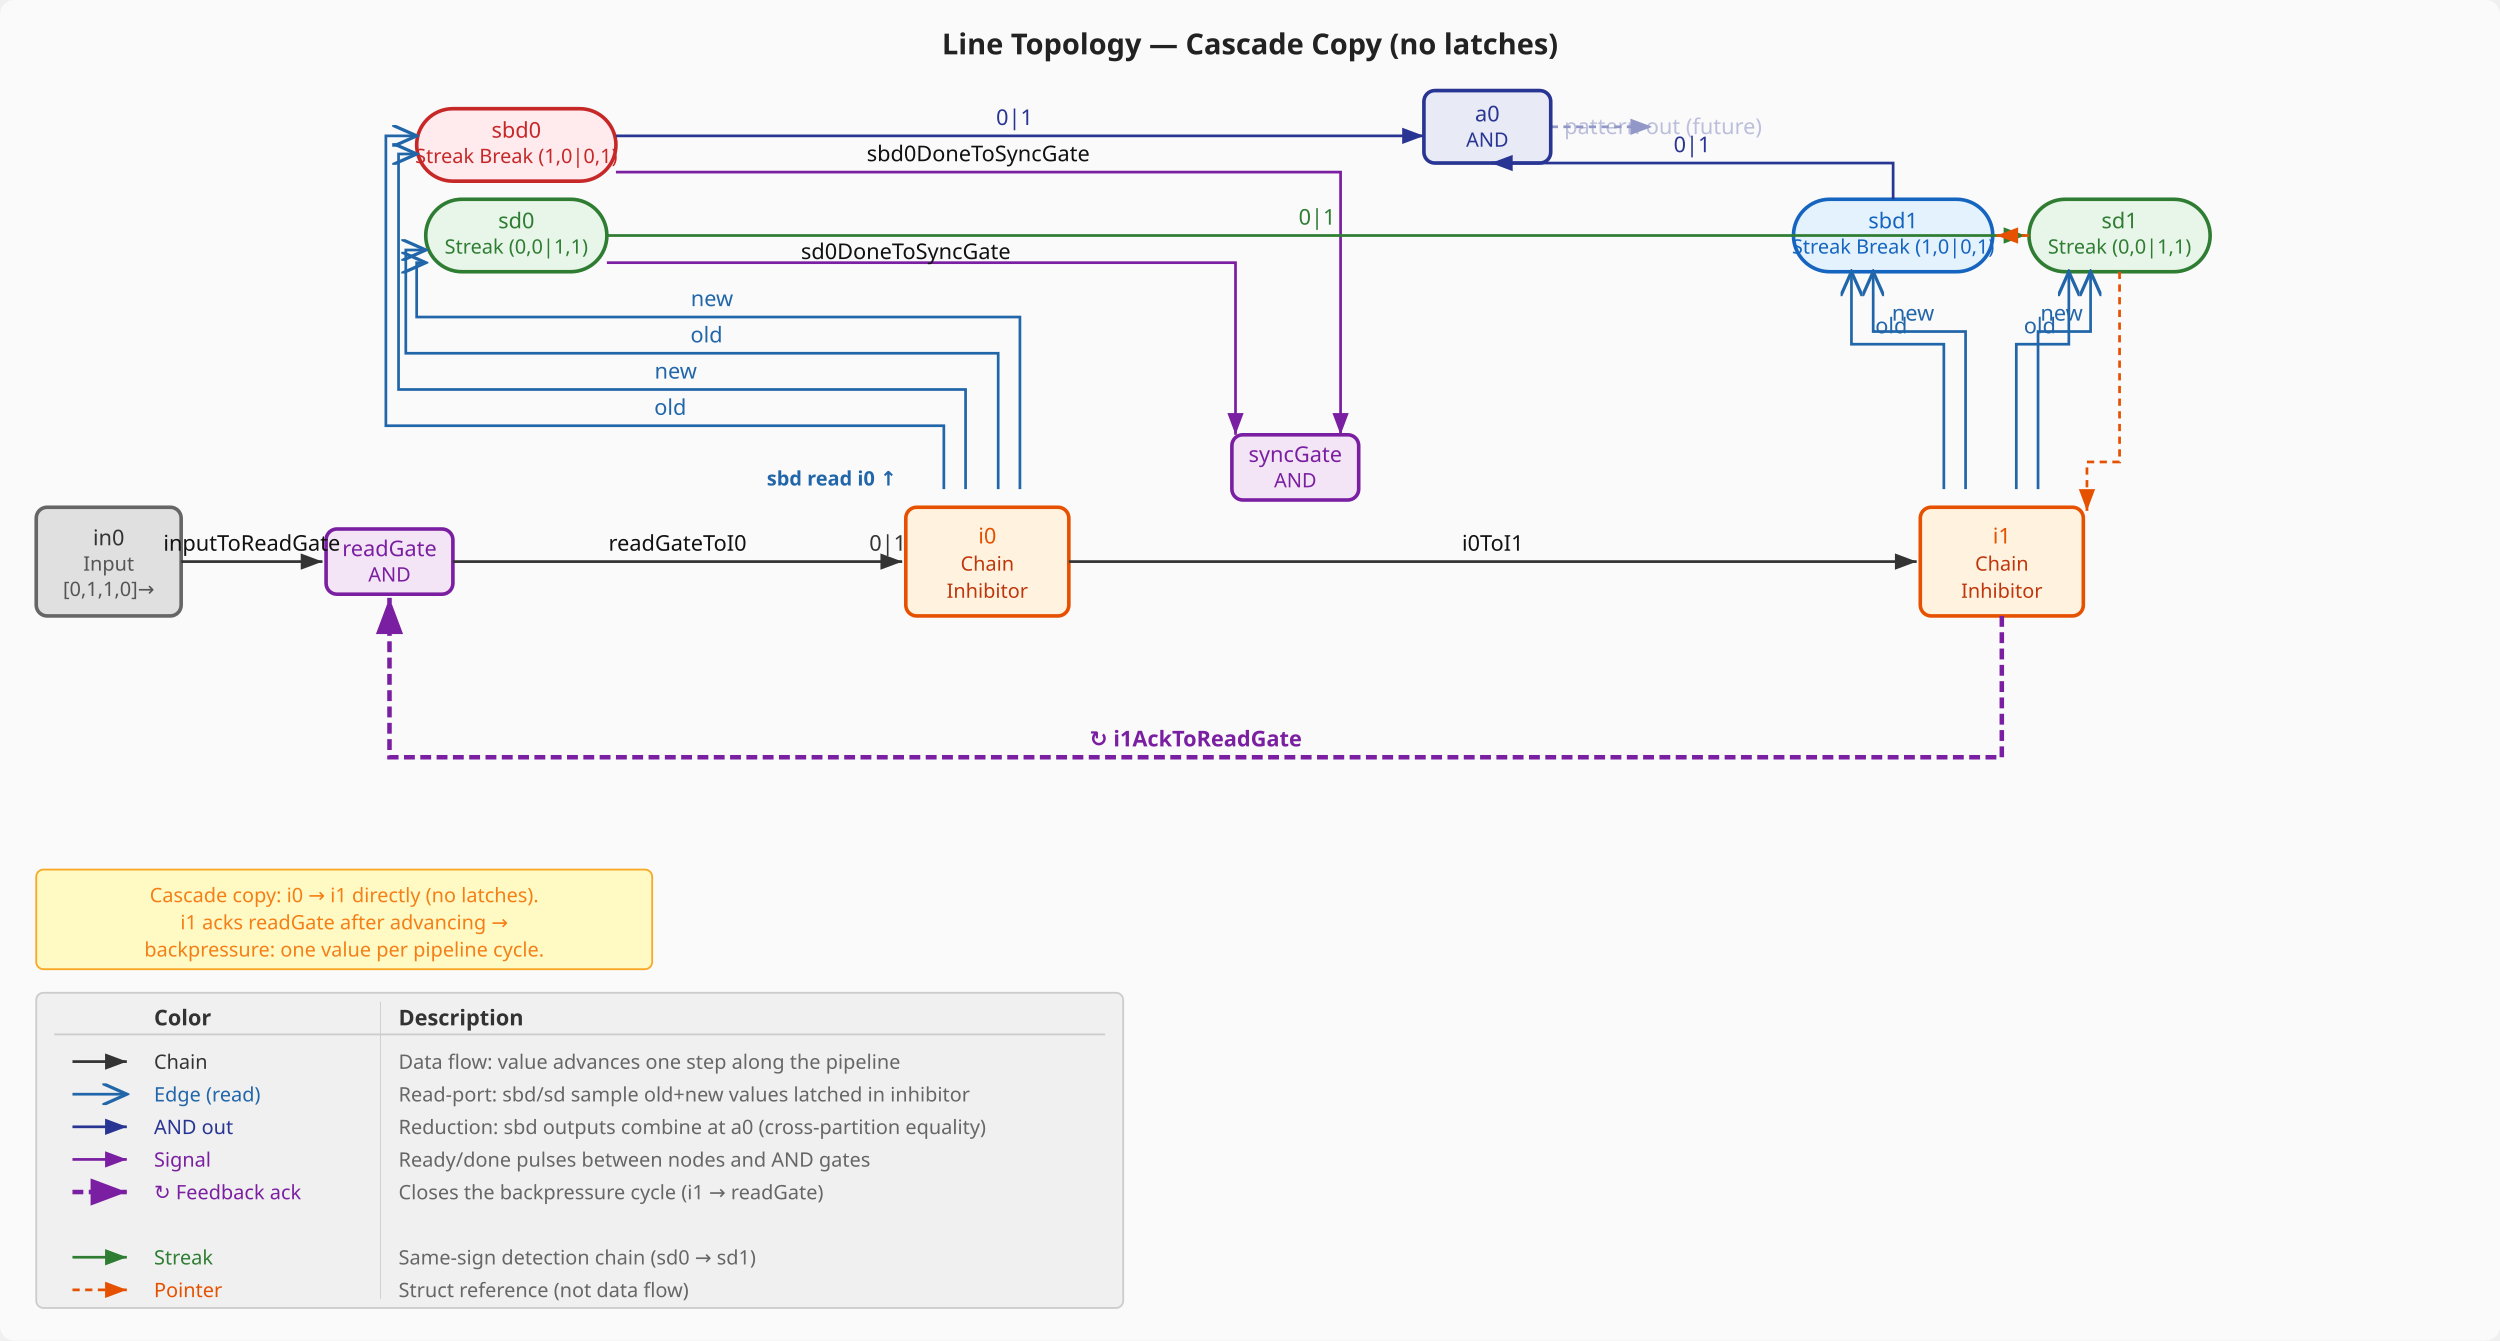
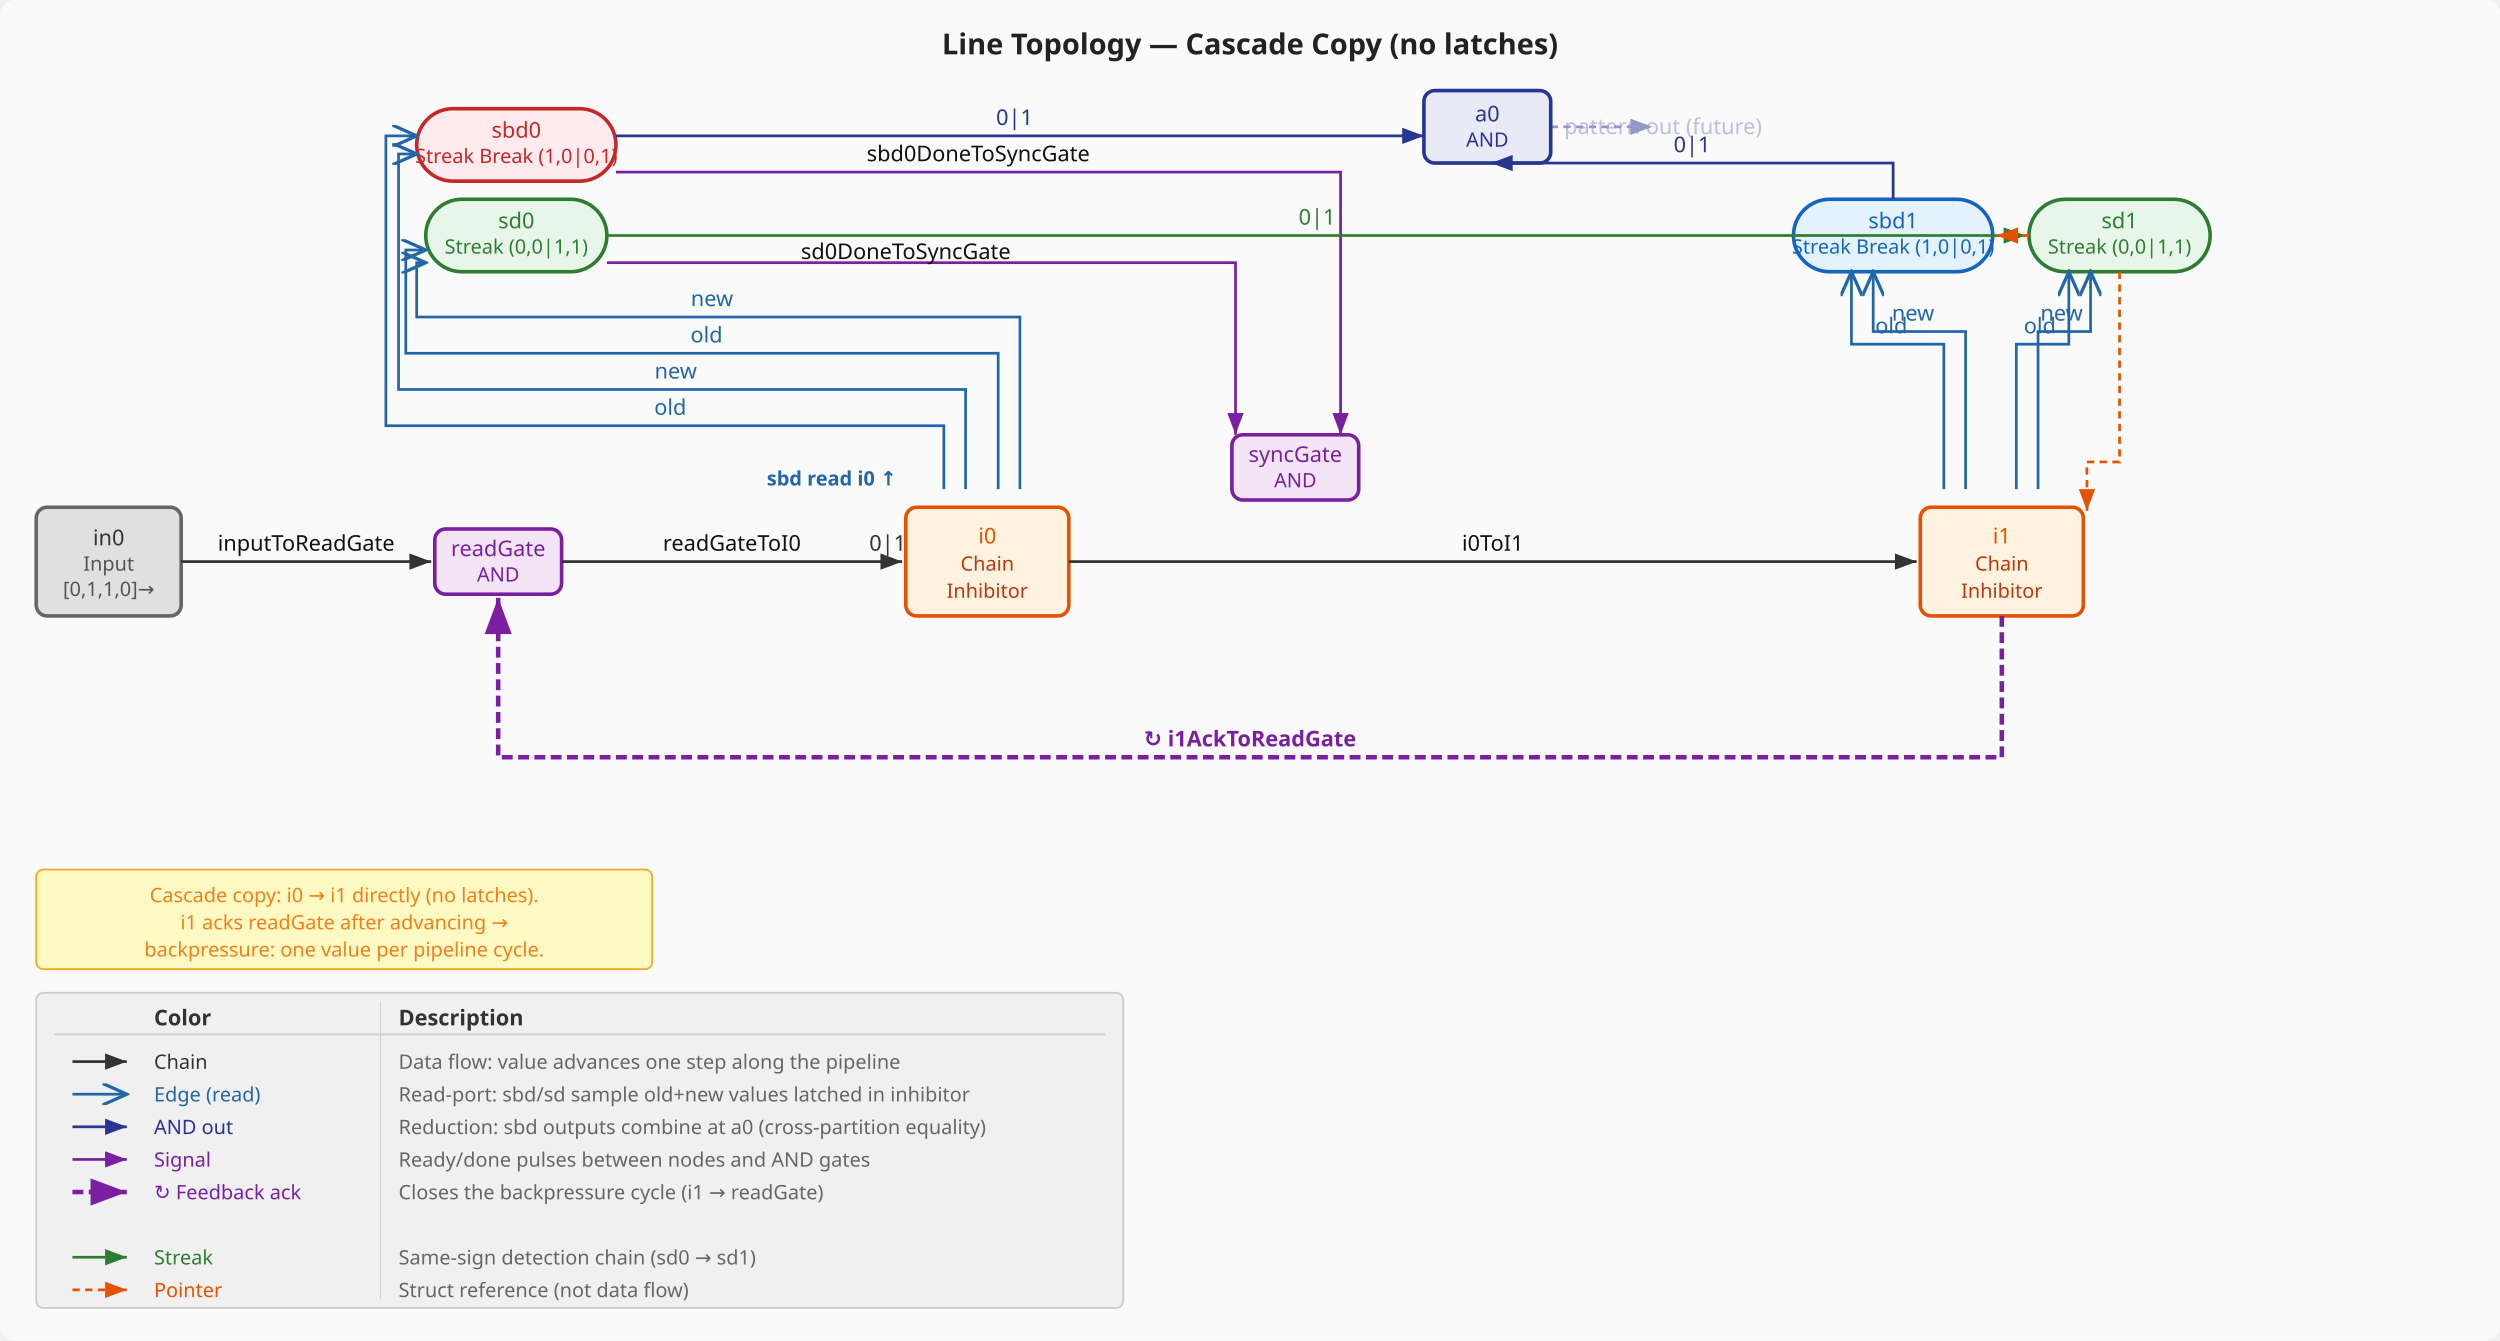
<svg xmlns="http://www.w3.org/2000/svg" viewBox="0 0 1380 740" font-weight="400" font-family="ui-sans-serif, system-ui, sans-serif">
  <style>
    svg { font-family: ui-sans-serif, system-ui, sans-serif; font-size: 12px; font-weight: 400; }

    /* ── Background ─────────────────────────────────────────── */
    .diagram-bg { fill: #fafafa; }

    /* ── Node shapes ─────────────────────────────────────────── */
    .shape-input    { fill: #e0e0e0; stroke: #666;    stroke-width: 2; }
    .shape-inhibitor{ fill: #fff3e0; stroke: #e65100; stroke-width: 2; }
    .shape-and-gate { fill: #f3e5f5; stroke: #7b1fa2; stroke-width: 2; }
    .shape-pattern-and { fill: #e8eaf6; stroke: #283593; stroke-width: 2; }
    .shape-sbd0     { fill: #ffebee; stroke: #c62828; stroke-width: 2; }
    .shape-sbd1     { fill: #e3f2fd; stroke: #1565c0; stroke-width: 2; }
    .shape-sd       { fill: #e8f5e9; stroke: #2e7d32; stroke-width: 2; }

    /* ── Node text ───────────────────────────────────────────── */
    .node-title    { text-anchor: middle; font-weight: normal; font-size: 12px; }
    .node-sublabel { text-anchor: middle; font-weight: normal; font-size: 11px; }
    .node-type     { text-anchor: middle; font-weight: normal; font-size: 11px; }

    .text-input    { fill: #333; }
    .text-sublabel { fill: #555; }
    .text-inhibitor{ fill: #e65100; }
    .text-inhibitor-sub { fill: #bf360c; }
    .text-and-gate { fill: #7b1fa2; }
    .text-pattern-and { fill: #283593; }
    .text-sbd0     { fill: #c62828; }
    .text-sbd1     { fill: #1565c0; }
    .text-sd       { fill: #2e7d32; }

    /* ── Edge lines ──────────────────────────────────────────── */
    .chain           { stroke: #333;    stroke-width: 1.5px; fill: none; marker-end: url(#arrow); }
    .edge-connection { stroke: #2266aa; stroke-width: 1.5px; fill: none; marker-end: url(#arrow-blue-open); }
    .and-out         { stroke: #283593; stroke-width: 1.5px; fill: none; marker-end: url(#arrow-indigo); }
    .signal          { stroke: #7b1fa2; stroke-width: 1.5px; fill: none; marker-end: url(#arrow-magenta); }
    .feedback-ack    { stroke: #7b1fa2; stroke-width: 2.5px; fill: none; stroke-dasharray: 6 3; marker-end: url(#arrow-magenta); }
    .streak          { stroke: #2e7d32; stroke-width: 1.5px; fill: none; marker-end: url(#arrow-green); }
    .pointer         { stroke: #e65100; stroke-width: 1.5px; fill: none; stroke-dasharray: 4 3; marker-end: url(#arrow-orange); }
    .future-out      { stroke: #283593; stroke-width: 1.5px; fill: none; stroke-dasharray: 4 3; opacity: 0.5; marker-end: url(#arrow-indigo); }

    /* ── Edge labels ─────────────────────────────────────────── */
    .edge-label  { font-size: 12px; text-anchor: middle; }
    .value-label { font-size: 12px; text-anchor: middle; }

    /* ── Annotation / legend ─────────────────────────────────── */
    .behavior-note-bg  { fill: #fff9c4; stroke: #f9a825; }
    .behavior-note-text { fill: #f57f17; text-anchor: middle; }
    .legend-bg         { fill: #f0f0f0; stroke: #ccc; }
    .legend-heading    { font-weight: bold; font-size: 12px; fill: #333; }
    .legend-name       { font-size: 11px; }
    .legend-desc       { font-size: 11px; fill: #666; }
    .legend-divider    { stroke: #ccc; }
    .title-text        { font-size: 16px; font-weight: bold; fill: #222; text-anchor: middle; }
  </style>
  <defs>
    <marker id="arrow" markerWidth="8" markerHeight="6" refX="8" refY="3" orient="auto">
      <path d="M0,0 L8,3 L0,6" fill="#333" />
    </marker>
    <marker id="arrow-blue" markerWidth="8" markerHeight="6" refX="8" refY="3" orient="auto">
      <path d="M0,0 L8,3 L0,6" fill="#2266aa" />
    </marker>
    <marker id="arrow-blue-open" markerWidth="10" markerHeight="8" refX="9" refY="4" orient="auto">
      <path d="M0,0 L9,4 L0,8" fill="none" stroke="#2266aa" stroke-width="1.2" />
    </marker>
    <marker id="arrow-indigo" markerWidth="8" markerHeight="6" refX="8" refY="3" orient="auto">
      <path d="M0,0 L8,3 L0,6" fill="#283593" />
    </marker>
    <marker id="arrow-green" markerWidth="8" markerHeight="6" refX="8" refY="3" orient="auto">
      <path d="M0,0 L8,3 L0,6" fill="#2e7d32" />
    </marker>
    <marker id="arrow-orange" markerWidth="8" markerHeight="6" refX="8" refY="3" orient="auto">
      <path d="M0,0 L8,3 L0,6" fill="#e65100" />
    </marker>
    <marker id="arrow-magenta" markerWidth="8" markerHeight="6" refX="8" refY="3" orient="auto">
      <path d="M0,0 L8,3 L0,6" fill="#7b1fa2" />
    </marker>
    <marker id="arrow-teal" markerWidth="8" markerHeight="6" refX="8" refY="3" orient="auto">
      <path d="M0,0 L8,3 L0,6" fill="#00838f" />
    </marker>
  </defs>
  <rect width="1380" height="740" rx="8" class="diagram-bg" />
  <text x="690" y="30" class="title-text">Line Topology — Cascade Copy (no latches)</text>
  <g id="node-a0" data-role="pattern-and-gate">
    <rect x="786" y="50" width="70" height="40" rx="6" class="shape-pattern-and" />
    <text x="821" y="67" font-weight="100" class="node-title text-pattern-and">a0</text>
    <text x="821" y="81" font-weight="100" class="node-type text-pattern-and">AND</text>
  </g>
  <g id="node-sd0" data-role="streak-detector" data-index="0">
    <rect x="235" y="110" width="100" height="40" rx="20" class="shape-sd" />
    <text x="285" y="126" font-weight="100" class="node-title text-sd">sd0</text>
    <text x="285" y="140" font-weight="100" class="node-type text-sd">Streak (0,0|1,1)</text>
  </g>
  <g id="node-sbd0" data-role="streak-break-detector" data-index="0">
    <rect x="230" y="60" width="110" height="40" rx="20" class="shape-sbd0" />
    <text x="285" y="76" font-weight="100" class="node-title text-sbd0">sbd0</text>
    <text x="285" y="90" font-weight="100" class="node-type text-sbd0">Streak Break (1,0|0,1)</text>
  </g>
  <g id="node-sbd1" data-role="streak-break-detector" data-index="1">
    <rect x="990" y="110" width="110" height="40" rx="20" class="shape-sbd1" />
    <text x="1045" y="126" font-weight="100" class="node-title text-sbd1">sbd1</text>
    <text x="1045" y="140" font-weight="100" class="node-type text-sbd1">Streak Break (1,0|0,1)</text>
  </g>
  <g id="node-sd1" data-role="streak-detector" data-index="1">
    <rect x="1120" y="110" width="100" height="40" rx="20" class="shape-sd" />
    <text x="1170" y="126" font-weight="100" class="node-title text-sd">sd1</text>
    <text x="1170" y="140" font-weight="100" class="node-type text-sd">Streak (0,0|1,1)</text>
  </g>
  <g id="node-syncGate" data-role="and-gate">
    <rect x="680" y="240" width="70" height="36" rx="6" class="shape-and-gate" />
    <text x="715" y="255" font-weight="100" class="node-title text-and-gate">syncGate</text>
    <text x="715" y="269" font-weight="100" class="node-type text-and-gate">AND</text>
  </g>
  <g id="node-in0" data-role="input">
    <rect x="20" y="280" width="80" height="60" rx="6" class="shape-input" />
    <text x="60" y="301" font-weight="100" class="node-title text-input">in0</text>
    <text x="60" y="315" font-weight="100" class="node-sublabel text-sublabel">Input</text>
    <text x="60" y="329" font-weight="100" class="node-type text-sublabel">[0,1,1,0]→</text>
  </g>
  <g id="node-i0" data-role="inhibitor" data-index="0">
    <rect x="500" y="280" width="90" height="60" rx="6" class="shape-inhibitor" />
    <text x="545" y="300" font-weight="100" class="node-title text-inhibitor">i0</text>
    <text x="545" y="315" font-weight="100" class="node-sublabel text-inhibitor-sub">Chain</text>
    <text x="545" y="330" font-weight="100" class="node-sublabel text-inhibitor-sub">Inhibitor</text>
  </g>
  <g id="node-i1" data-role="inhibitor" data-index="1">
    <rect x="1060" y="280" width="90" height="60" rx="6" class="shape-inhibitor" />
    <text x="1105" y="300" font-weight="100" class="node-title text-inhibitor">i1</text>
    <text x="1105" y="315" font-weight="100" class="node-sublabel text-inhibitor-sub">Chain</text>
    <text x="1105" y="330" font-weight="100" class="node-sublabel text-inhibitor-sub">Inhibitor</text>
  </g>
  <g id="node-readGate" data-role="and-gate">
-     <rect x="180" y="292" width="70" height="36" rx="6" class="shape-and-gate" />
-     <text x="215" y="307" font-weight="100" class="node-title text-and-gate">readGate</text>
-     <text x="215" y="321" font-weight="100" class="node-type text-and-gate">AND</text>
+     <rect x="240" y="292" width="70" height="36" rx="6" class="shape-and-gate" />
+     <text x="275" y="307" font-weight="100" class="node-title text-and-gate">readGate</text>
+     <text x="275" y="321" font-weight="100" class="node-type text-and-gate">AND</text>
  </g>
  <g id="edge-readGateToI0" data-role="edge" class="chain">
-     <line x1="250" y1="310" x2="498" y2="310" />
-     <text x="374" y="304" font-weight="300" fill="#111" stroke="none" class="edge-label">readGateToI0</text>
+     <line x1="310" y1="310" x2="498" y2="310" />
+     <text x="404" y="304" font-weight="300" fill="#111" stroke="none" class="edge-label">readGateToI0</text>
    <text x="490" y="304" font-weight="300" fill="#333" stroke="none" class="value-label" text-anchor="end">0|1</text>
  </g>
  <g id="edge-i0ToI1" data-role="edge" class="chain">
    <line x1="590" y1="310" x2="1058" y2="310" />
    <text x="824" y="304" font-weight="300" fill="#111" stroke="none" class="edge-label">i0ToI1</text>
  </g>
  <g id="edge-inputToReadGate" data-role="edge" class="chain">
-     <line x1="100" y1="310" x2="178" y2="310" />
-     <text x="139" y="304" font-weight="300" fill="#111" stroke="none" class="edge-label" text-anchor="middle">inputToReadGate</text>
+     <line x1="100" y1="310" x2="238" y2="310" />
+     <text x="169" y="304" font-weight="300" fill="#111" stroke="none" class="edge-label" text-anchor="middle">inputToReadGate</text>
  </g>
  <g id="edge-i1AckToReadGate" data-role="edge" class="feedback-ack">
-     <path d="M1105,340 L1105,418 L215,418 L215,330" />
-     <text x="660" y="412" font-weight="600" fill="#7b1fa2" stroke="none" class="edge-label">↻ i1AckToReadGate</text>
+     <path d="M1105,340 L1105,418 L275,418 L275,330" />
+     <text x="690" y="412" font-weight="600" fill="#7b1fa2" stroke="none" class="edge-label">↻ i1AckToReadGate</text>
  </g>
  <g id="edge-sbd0DoneToSyncGate" data-role="edge" class="signal">
    <path d="M340,95 L740,95 L740,240" />
    <text x="540" y="89" font-weight="300" fill="#111" stroke="none" class="edge-label" text-anchor="middle">sbd0DoneToSyncGate</text>
  </g>
  <g id="edge-sd0DoneToSyncGate" data-role="edge" class="signal">
    <path d="M335,145 L682,145 L682,240" />
    <text x="500" y="143" font-weight="300" fill="#111" stroke="none" class="edge-label" text-anchor="middle">sd0DoneToSyncGate</text>
  </g>
  <g id="edge-i0-sd0-old" data-role="edge" class="edge-connection">
    <path d="M551,270 L551,195 L224,195 L224,138 L235,138" />
    <text x="390" y="189" font-weight="300" fill="#2266aa" stroke="none" class="value-label">old</text>
  </g>
  <g id="edge-i0-sd0-new" data-role="edge" class="edge-connection">
    <path d="M563,270 L563,175 L230,175 L230,145 L235,145" />
    <text x="393" y="169" font-weight="300" fill="#2266aa" stroke="none" class="value-label">new</text>
  </g>
  <g id="edge-i0-sbd0-old" data-role="edge" class="edge-connection">
    <path d="M521,270 L521,235 L213,235 L213,75 L230,75" />
    <text x="370" y="229" font-weight="300" fill="#2266aa" stroke="none" class="value-label">old</text>
    <text x="495" y="268" font-weight="600" fill="#2266aa" stroke="none" font-size="11" text-anchor="end">sbd read i0 ↑</text>
  </g>
  <g id="edge-i0-sbd0-new" data-role="edge" class="edge-connection">
    <path d="M533,270 L533,215 L220,215 L220,85 L230,85" />
    <text x="373" y="209" font-weight="300" fill="#2266aa" stroke="none" class="value-label">new</text>
  </g>
  <g id="edge-i1-sbd1-old" data-role="edge" class="edge-connection">
    <path d="M1073,270 L1073,190 L1022,190 L1022,150" />
    <text x="1044" y="184" font-weight="300" fill="#2266aa" stroke="none" class="value-label">old</text>
  </g>
  <g id="edge-i1-sbd1-new" data-role="edge" class="edge-connection">
    <path d="M1085,270 L1085,183 L1034,183 L1034,150" />
    <text x="1056" y="177" font-weight="300" fill="#2266aa" stroke="none" class="value-label">new</text>
  </g>
  <g id="edge-i1-sd1-old" data-role="edge" class="edge-connection">
    <path d="M1113,270 L1113,190 L1142,190 L1142,150" />
    <text x="1126" y="184" font-weight="300" fill="#2266aa" stroke="none" class="value-label">old</text>
  </g>
  <g id="edge-i1-sd1-new" data-role="edge" class="edge-connection">
    <path d="M1125,270 L1125,183 L1154,183 L1154,150" />
    <text x="1138" y="177" font-weight="300" fill="#2266aa" stroke="none" class="value-label">new</text>
  </g>
  <g id="edge-sbd0-a0" data-role="edge" class="and-out">
    <path d="M340,75 L786,75" />
    <text x="560" y="69" font-weight="300" fill="#283593" stroke="none" class="value-label">0|1</text>
  </g>
  <g id="edge-sbd1-a0" data-role="edge" class="and-out">
    <path d="M1045,110 L1045,90 L823,90" />
    <text x="934" y="84" font-weight="300" fill="#283593" stroke="none" class="value-label">0|1</text>
  </g>
  <g id="edge-sd0-sd1" data-role="edge" class="streak">
    <line x1="335" y1="130" x2="1118" y2="130" />
    <text x="727" y="124" font-weight="300" fill="#2e7d32" stroke="none" class="value-label">0|1</text>
  </g>
  <g id="edge-sd1-i1-ptr" data-role="edge" class="pointer">
    <path d="M1170,150 L1170,255 L1152,255 L1152,282" />
  </g>
  <g id="edge-sd1-sbd1-ptr" data-role="edge" class="pointer">
    <path d="M1120,130 L1102,130" />
  </g>
  <g id="edge-a0-future-out" data-role="edge" class="future-out">
    <path d="M856,70 L912,70" />
    <text x="918" y="74" font-weight="300" fill="#283593" stroke="none" class="edge-label" text-anchor="start" opacity="0.6">pattern out (future)</text>
  </g>
  <g id="annotation-backpressure" data-role="annotation">
    <rect x="20" y="480" width="340" height="55" rx="4" class="behavior-note-bg" />
    <text x="190" y="498" font-size="11" class="behavior-note-text">Cascade copy: i0 → i1 directly (no latches).</text>
    <text x="190" y="513" font-size="11" class="behavior-note-text">i1 acks readGate after advancing →</text>
    <text x="190" y="528" font-size="11" class="behavior-note-text">backpressure: one value per pipeline cycle.</text>
  </g>
  <g id="legend" data-role="legend">
    <rect x="20" y="548" width="600" height="174" rx="4" class="legend-bg" />
    <text x="85" y="566" text-anchor="start" class="legend-heading">Color</text>
    <text x="220" y="566" text-anchor="start" class="legend-heading">Description</text>
    <line x1="30" y1="571" x2="610" y2="571" class="legend-divider" stroke-width="1" />
    <line x1="210" y1="553" x2="210" y2="717" class="legend-divider" stroke-width="0.5" />
    <g class="chain">
      <line x1="40" y1="586" x2="70" y2="586" />
    </g>
    <text x="85" y="590" text-anchor="start" class="legend-name" fill="#333">Chain</text>
    <text x="220" y="590" text-anchor="start" class="legend-desc">Data flow: value advances one step along the pipeline</text>
    <g class="edge-connection">
      <line x1="40" y1="604" x2="70" y2="604" />
    </g>
    <text x="85" y="608" text-anchor="start" class="legend-name" fill="#2266aa">Edge (read)</text>
    <text x="220" y="608" text-anchor="start" class="legend-desc">Read-port: sbd/sd sample old+new values latched in inhibitor</text>
    <g class="and-out">
      <line x1="40" y1="622" x2="70" y2="622" />
    </g>
    <text x="85" y="626" text-anchor="start" class="legend-name" fill="#283593">AND out</text>
    <text x="220" y="626" text-anchor="start" class="legend-desc">Reduction: sbd outputs combine at a0 (cross-partition equality)</text>
    <g class="signal">
      <line x1="40" y1="640" x2="70" y2="640" />
    </g>
    <text x="85" y="644" text-anchor="start" class="legend-name" fill="#7b1fa2">Signal</text>
    <text x="220" y="644" text-anchor="start" class="legend-desc">Ready/done pulses between nodes and AND gates</text>
    <g class="feedback-ack">
      <line x1="40" y1="658" x2="70" y2="658" />
    </g>
    <text x="85" y="662" text-anchor="start" class="legend-name" fill="#7b1fa2">↻ Feedback ack</text>
    <text x="220" y="662" text-anchor="start" class="legend-desc">Closes the backpressure cycle (i1 → readGate)</text>
    <g class="streak">
      <line x1="40" y1="694" x2="70" y2="694" />
    </g>
    <text x="85" y="698" text-anchor="start" class="legend-name" fill="#2e7d32">Streak</text>
    <text x="220" y="698" text-anchor="start" class="legend-desc">Same-sign detection chain (sd0 → sd1)</text>
    <g class="pointer">
      <line x1="40" y1="712" x2="70" y2="712" />
    </g>
    <text x="85" y="716" text-anchor="start" class="legend-name" fill="#e65100">Pointer</text>
    <text x="220" y="716" text-anchor="start" class="legend-desc">Struct reference (not data flow)</text>
  </g>
  <rect x="20" y="280" width="80" height="60" rx="6" fill="white" stroke="none" opacity="0" pointer-events="none">
    <animate attributeName="opacity" values="0;0.5;0;0" keyTimes="0;0.062;0.125;1" dur="27s" repeatCount="indefinite" />
  </rect>
-   <rect x="180" y="292" width="70" height="36" rx="6" fill="white" stroke="none" opacity="0" pointer-events="none">
+   <rect x="240" y="292" width="70" height="36" rx="6" fill="white" stroke="none" opacity="0" pointer-events="none">
    <animate attributeName="opacity" values="0;0;0.5;0;0" keyTimes="0;0.12;0.182;0.245;1" dur="27s" repeatCount="indefinite" />
  </rect>
  <rect x="500" y="280" width="90" height="60" rx="6" fill="white" stroke="none" opacity="0" pointer-events="none">
    <animate attributeName="opacity" values="0;0;0.5;0;0" keyTimes="0;0.40;0.46;0.52;1" dur="27s" repeatCount="indefinite" />
  </rect>
  <rect x="230" y="60" width="110" height="40" rx="20" fill="white" stroke="none" opacity="0" pointer-events="none">
    <animate attributeName="opacity" values="0;0;0.5;0;0" keyTimes="0;0.57;0.60;0.64;1" dur="27s" repeatCount="indefinite" />
  </rect>
  <rect x="235" y="110" width="100" height="40" rx="20" fill="white" stroke="none" opacity="0" pointer-events="none">
    <animate attributeName="opacity" values="0;0;0.5;0;0" keyTimes="0;0.57;0.60;0.64;1" dur="27s" repeatCount="indefinite" />
  </rect>
  <rect x="680" y="240" width="70" height="36" rx="6" fill="white" stroke="none" opacity="0" pointer-events="none">
    <animate attributeName="opacity" values="0;0;0.5;0;0" keyTimes="0;0.70;0.72;0.76;1" dur="27s" repeatCount="indefinite" />
  </rect>
  <rect x="1060" y="280" width="90" height="60" rx="6" fill="white" stroke="none" opacity="0" pointer-events="none">
    <animate attributeName="opacity" values="0;0;0.5;0;0" keyTimes="0;0.93;0.95;0.98;1" dur="27s" repeatCount="indefinite" />
  </rect>
  <rect x="786" y="50" width="70" height="40" rx="6" fill="white" stroke="none" opacity="0" pointer-events="none">
    <animate attributeName="opacity" values="0;0;0.5;0;0" keyTimes="0;0.66;0.68;0.70;1" dur="27s" repeatCount="indefinite" />
  </rect>
-   <path d="M100,310 L178,310" stroke="#333" stroke-width="3" fill="none" stroke-dasharray="20,9999" stroke-dashoffset="0" opacity="0" pointer-events="none">
-     <animate attributeName="stroke-dashoffset" values="0;0;-78;-78" keyTimes="0;0.06;0.175;1" dur="27s" repeatCount="indefinite" />
+   <path d="M100,310 L238,310" stroke="#333" stroke-width="3" fill="none" stroke-dasharray="20,9999" stroke-dashoffset="0" opacity="0" pointer-events="none">
+     <animate attributeName="stroke-dashoffset" values="0;0;-138;-138" keyTimes="0;0.06;0.175;1" dur="27s" repeatCount="indefinite" />
    <animate attributeName="opacity" values="0;0;1;1;0;0" keyTimes="0;0.055;0.06;0.175;0.18;1" dur="27s" repeatCount="indefinite" />
  </path>
-   <path d="M250,310 L498,310" stroke="#333" stroke-width="3" fill="none" stroke-dasharray="20,9999" stroke-dashoffset="0" opacity="0" pointer-events="none">
-     <animate attributeName="stroke-dashoffset" values="0;0;-248;-248" keyTimes="0;0.18;0.389;1" dur="27s" repeatCount="indefinite" />
+   <path d="M310,310 L498,310" stroke="#333" stroke-width="3" fill="none" stroke-dasharray="20,9999" stroke-dashoffset="0" opacity="0" pointer-events="none">
+     <animate attributeName="stroke-dashoffset" values="0;0;-188;-188" keyTimes="0;0.18;0.389;1" dur="27s" repeatCount="indefinite" />
    <animate attributeName="opacity" values="0;0;1;1;0;0" keyTimes="0;0.175;0.18;0.389;0.394;1" dur="27s" repeatCount="indefinite" />
  </path>
  <path d="M1045,110 L1045,90 L823,90" stroke="#283593" stroke-width="3" fill="none" stroke-dasharray="20,9999" stroke-dashoffset="0" opacity="0" pointer-events="none">
    <animate attributeName="stroke-dashoffset" values="0;0;-242;-242" keyTimes="0;0.60;0.66;1" dur="27s" repeatCount="indefinite" />
    <animate attributeName="opacity" values="0;0;1;1;0;0" keyTimes="0;0.595;0.60;0.66;0.665;1" dur="27s" repeatCount="indefinite" />
  </path>
-   <path d="M1105,340 L1105,418 L215,418 L215,330" stroke="#7b1fa2" stroke-width="4" fill="none" stroke-dasharray="20,9999" stroke-dashoffset="0" opacity="0" pointer-events="none">
-     <animate attributeName="stroke-dashoffset" values="0;-1056;-1056" keyTimes="0;0.14;1" dur="27s" repeatCount="indefinite" />
+   <path d="M1105,340 L1105,418 L275,418 L275,330" stroke="#7b1fa2" stroke-width="4" fill="none" stroke-dasharray="20,9999" stroke-dashoffset="0" opacity="0" pointer-events="none">
+     <animate attributeName="stroke-dashoffset" values="0;-996;-996" keyTimes="0;0.14;1" dur="27s" repeatCount="indefinite" />
    <animate attributeName="opacity" values="0;1;1;0.4;0;0" keyTimes="0;0.005;0.14;0.15;0.16;1" dur="27s" repeatCount="indefinite" />
  </path>
-   <path d="M1105,340 L1105,418 L215,418 L215,330" stroke="#7b1fa2" stroke-width="4" fill="none" stroke-dasharray="20,9999" stroke-dashoffset="0" opacity="0" pointer-events="none">
-     <animate attributeName="stroke-dashoffset" values="0;0;-1056;-1056;-1056" keyTimes="0;0.83;0.97;0.99;1" dur="27s" repeatCount="indefinite" />
+   <path d="M1105,340 L1105,418 L275,418 L275,330" stroke="#7b1fa2" stroke-width="4" fill="none" stroke-dasharray="20,9999" stroke-dashoffset="0" opacity="0" pointer-events="none">
+     <animate attributeName="stroke-dashoffset" values="0;0;-996;-996;-996" keyTimes="0;0.83;0.97;0.99;1" dur="27s" repeatCount="indefinite" />
    <animate attributeName="opacity" values="0;0;1;1;0.4;0;0" keyTimes="0;0.825;0.83;0.97;0.98;0.99;1" dur="27s" repeatCount="indefinite" />
  </path>
  <circle cx="1105" cy="340" r="10" fill="#7b1fa2" stroke="none" opacity="0" pointer-events="none">
    <animate attributeName="opacity" values="0;0;0.6;0;0" keyTimes="0;0.815;0.825;0.84;1" dur="27s" repeatCount="indefinite" />
  </circle>
</svg>
